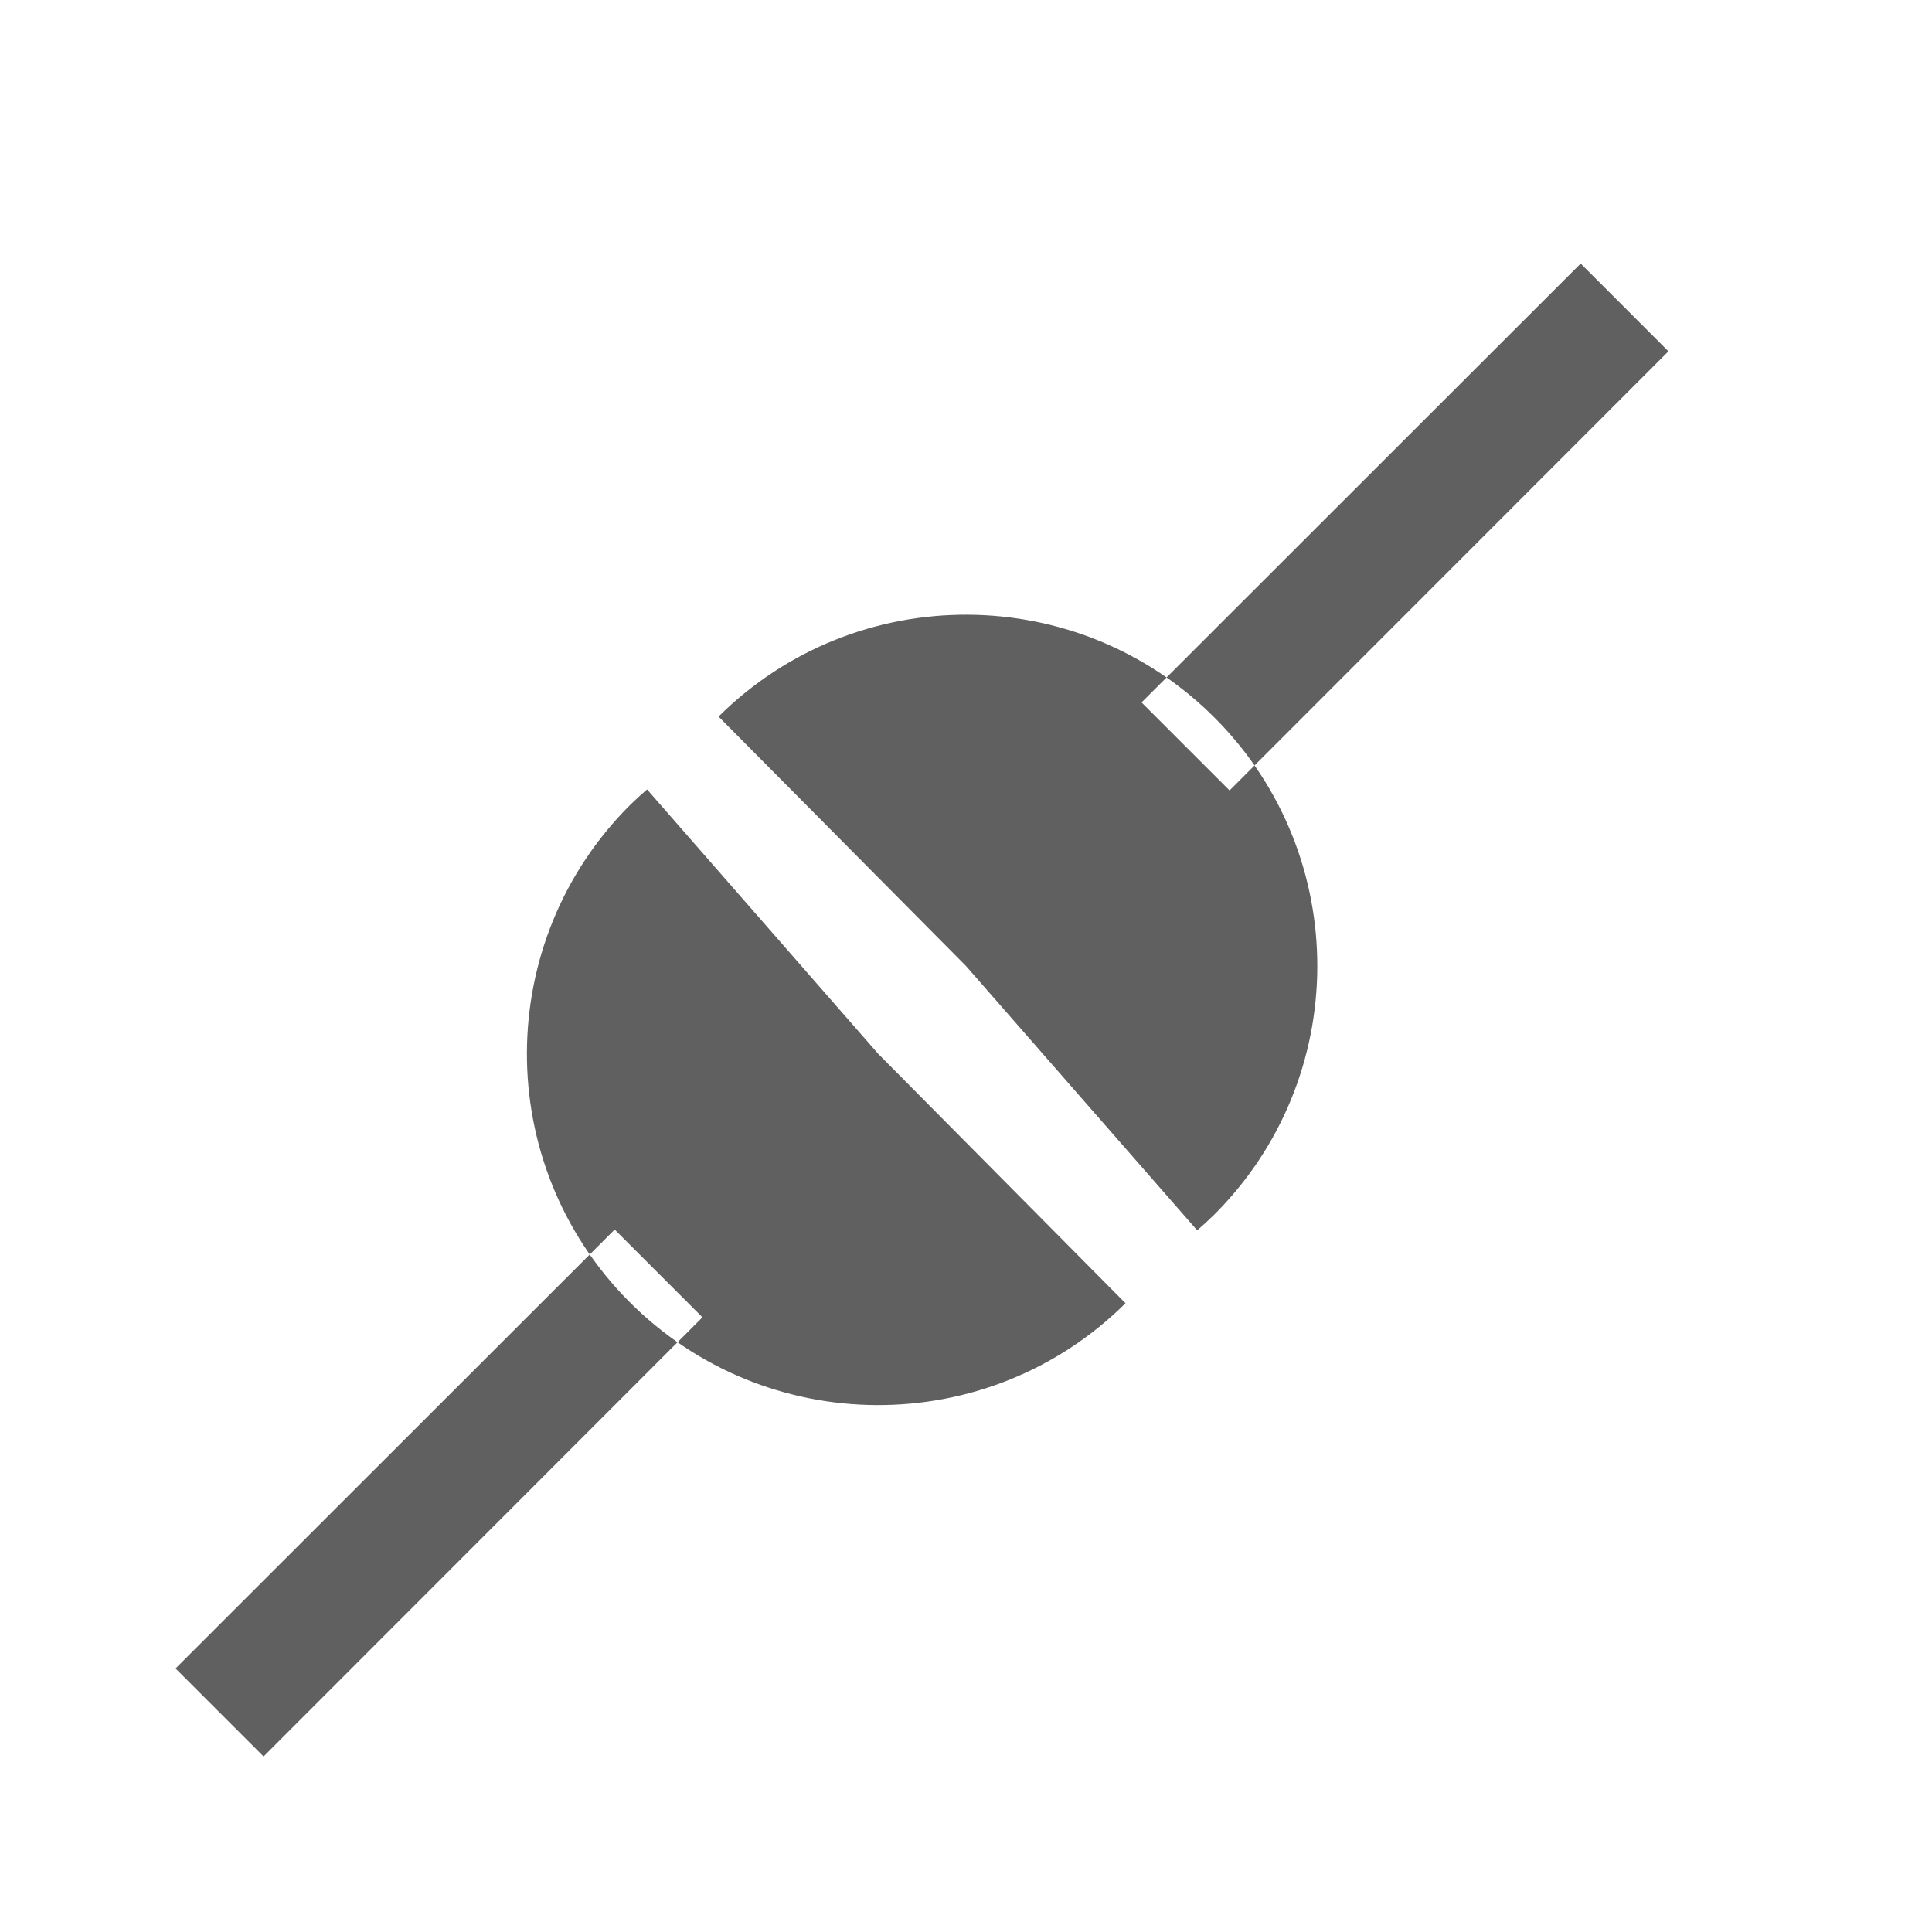
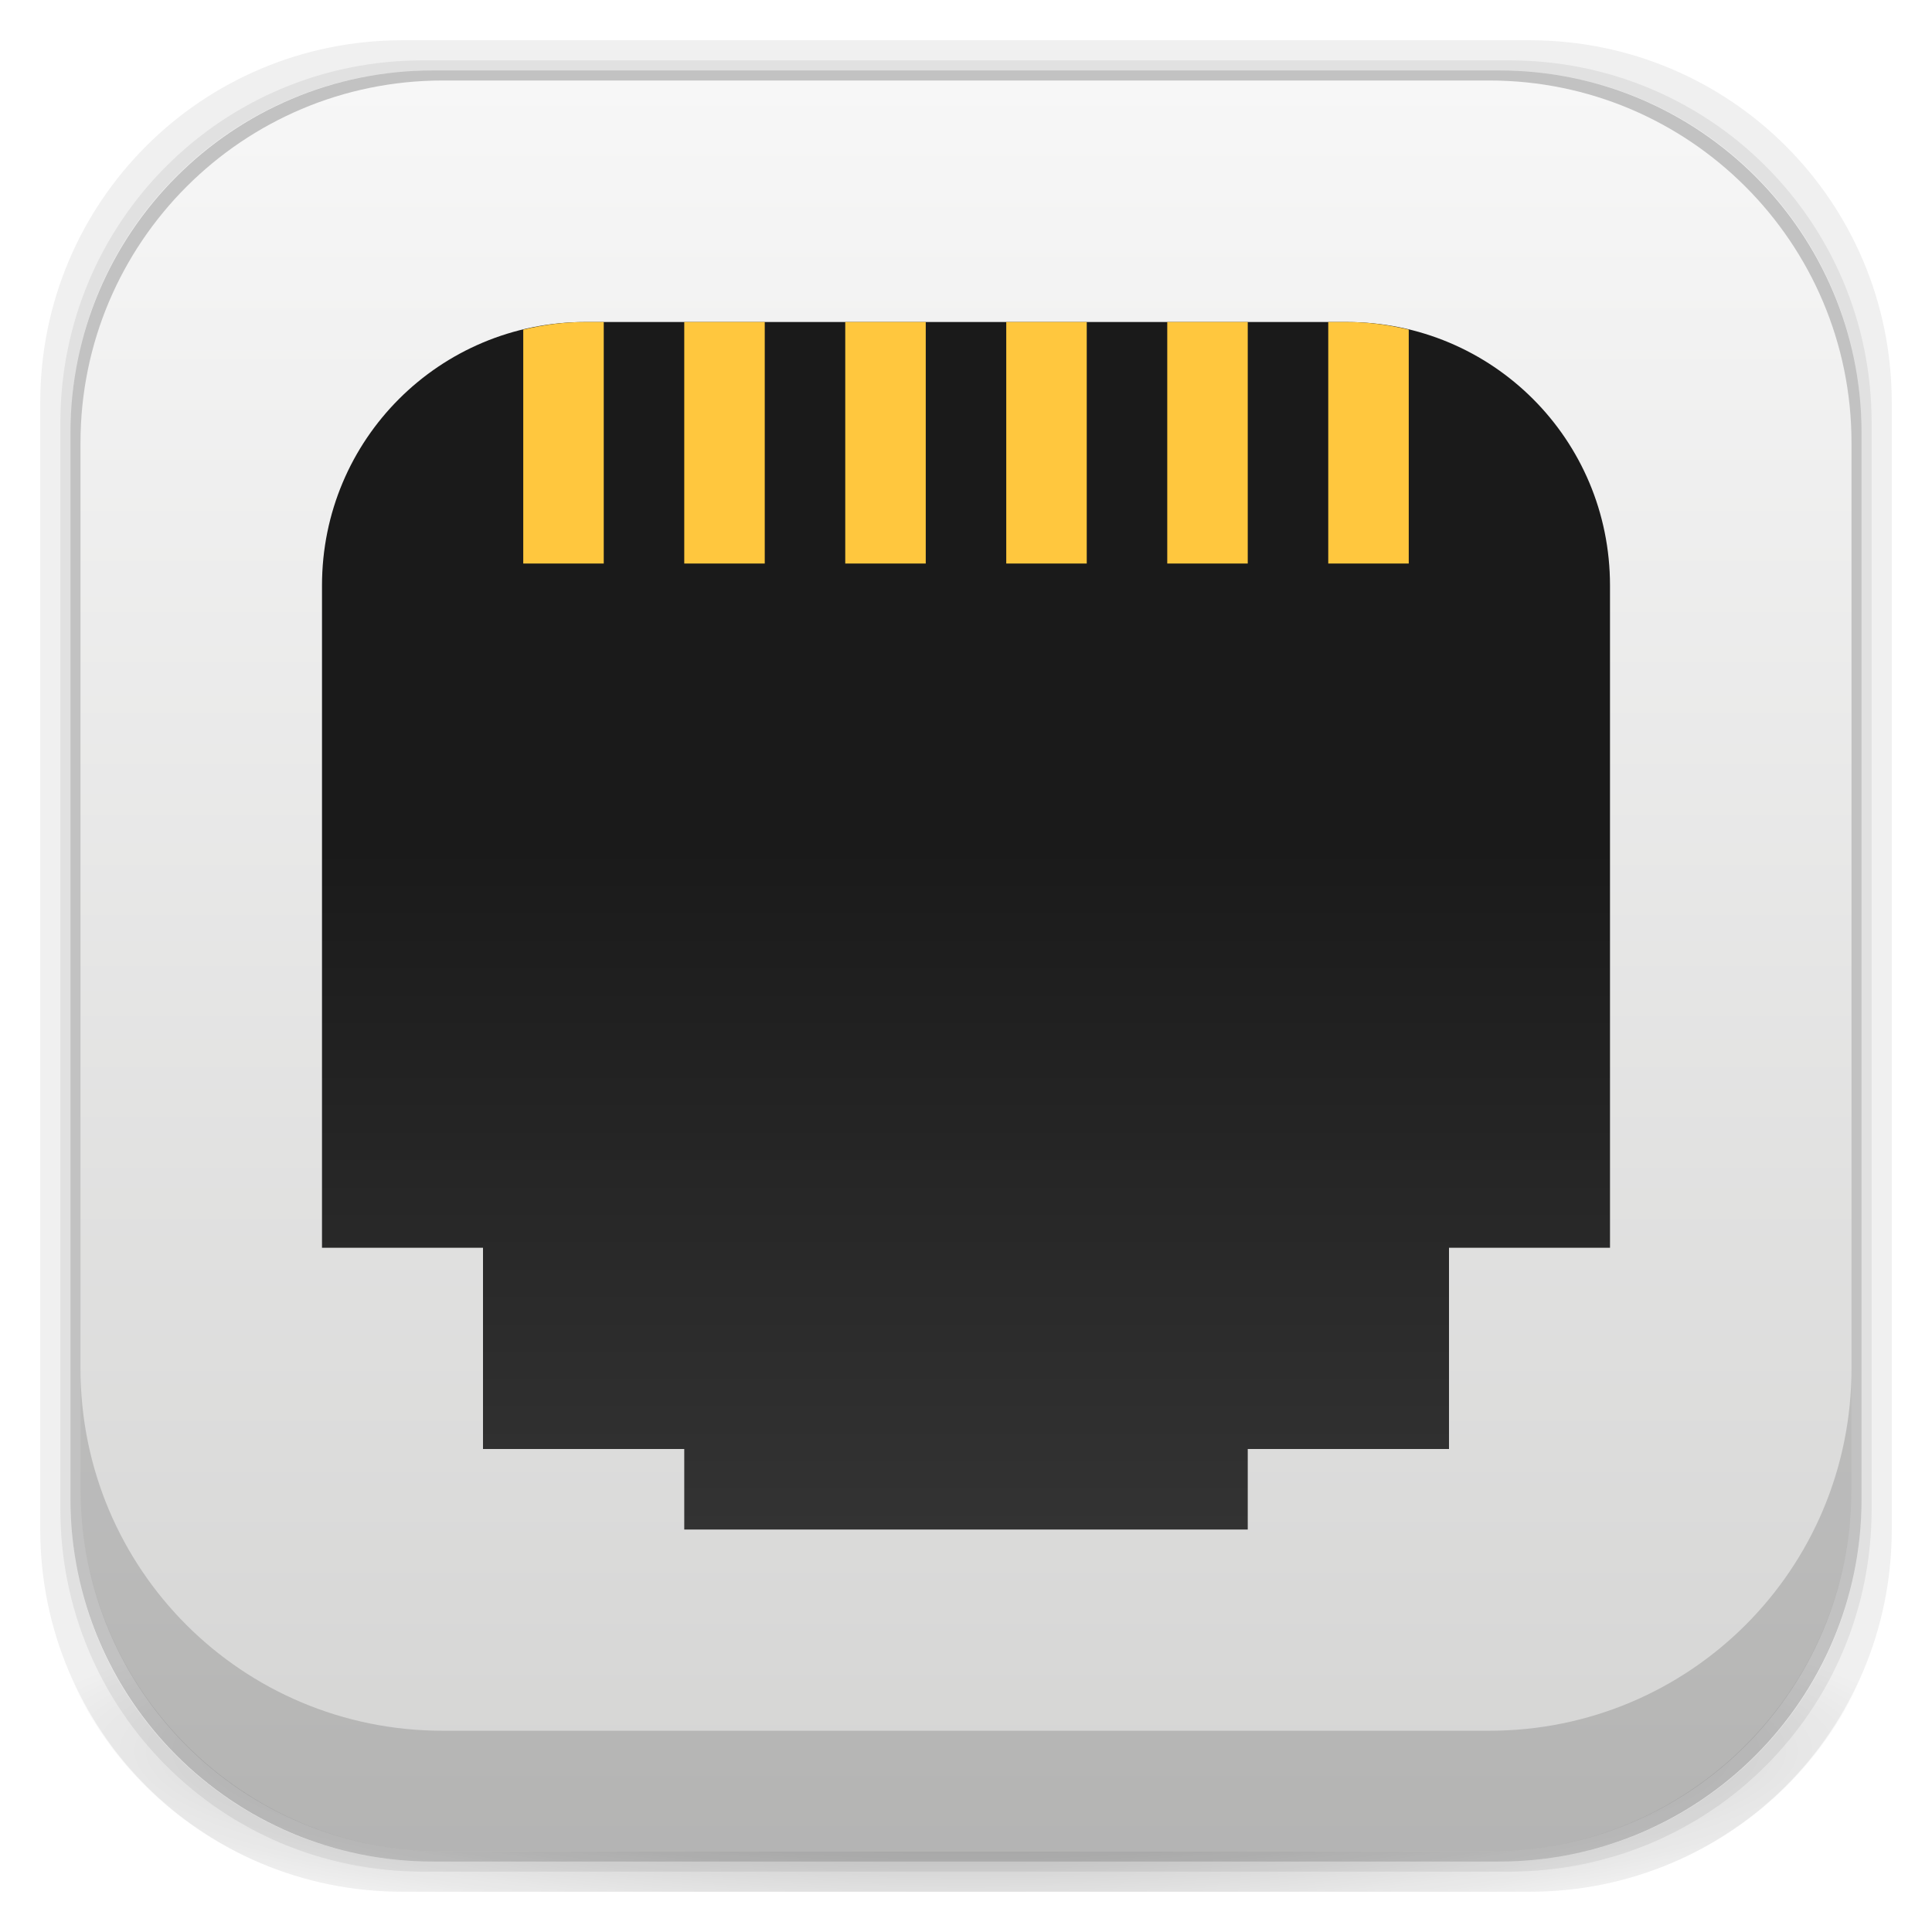
- <svg xmlns="http://www.w3.org/2000/svg" width="47.5" height="47.5" viewBox="0 0 38 38">
-   <g style="fill:#606060">
-     <path d="M 22.137 25.633 C 19.43 28.32 15.055 28.301 12.367 25.594 C 9.68 22.883 9.699 18.508 12.406 15.82 C 12.512 15.719 12.617 15.621 12.727 15.527 L 17.273 20.727 Z M 13.816 25.91 L 12.09 24.184 L 3.453 32.816 L 5.184 34.547 Z " />
-     <path d="M 14.133 14.094 C 16.844 11.406 21.219 11.426 23.906 14.133 C 26.594 16.844 26.574 21.219 23.867 23.906 C 23.762 24.008 23.656 24.105 23.547 24.199 L 19 19 Z M 32.816 6.91 L 31.09 5.184 L 22.453 13.816 L 24.184 15.547 Z " />
+ <svg xmlns="http://www.w3.org/2000/svg" xmlns:xlink="http://www.w3.org/1999/xlink" width="48" height="48" id="svg4230" version="1.1">
+   <defs id="defs4232">
+     <linearGradient id="linearGradient4250">
+       <stop style="stop-color:#333333;stop-opacity:1" offset="0" id="stop4252" />
+       <stop style="stop-color:#1a1a1a;stop-opacity:1" offset="1" id="stop4254" />
+     </linearGradient>
+     <linearGradient id="linearGradient4243">
+       <stop style="stop-color:#000000;stop-opacity:1;" offset="0" id="stop4245" />
+       <stop style="stop-color:#000000;stop-opacity:0;" offset="1" id="stop4247" />
+     </linearGradient>
+     <radialGradient xlink:href="#linearGradient4243" id="radialGradient4274" gradientUnits="userSpaceOnUse" gradientTransform="matrix(1.043478,0,0,0.1956518,-1.04348,35.18481)" cx="24" cy="42.5" fx="24" fy="42.5" r="23" />
+     <linearGradient xlink:href="#linearGradient3951" id="linearGradient3880" x1="25" y1="46" x2="25" y2="2" gradientUnits="userSpaceOnUse" />
+     <linearGradient id="linearGradient3951">
+       <stop style="stop-color:#d4d4d3;stop-opacity:1;" offset="0" id="stop3953" />
+       <stop style="stop-color:#f7f7f7;stop-opacity:1;" offset="1" id="stop3955" />
+     </linearGradient>
+     <linearGradient xlink:href="#linearGradient4250" id="linearGradient4256" x1="25" y1="38" x2="25" y2="21" gradientUnits="userSpaceOnUse" />
+   </defs>
+   <g id="layer3" style="display:inline">
+     <path style="opacity:0.06;fill:#000000;fill-opacity:1;stroke:none" d="M 10,1 C 5.014,1 1,5.014 1,10 l 0,28 c 0,4.986 4.014,9 9,9 l 28,0 c 4.986,0 9,-4.014 9,-9 L 47,10 C 47,5.014 42.986,1 38,1 L 10,1 z m 0.5,0.5 27,0 c 4.986,0 9,4.014 9,9 l 0,27 c 0,4.986 -4.014,9 -9,9 l -27,0 c -4.986,0 -9,-4.014 -9,-9 l 0,-27 c 0,-4.986 4.014,-9 9,-9 z" id="rect3829" />
+     <path style="opacity:0.12;fill:#000000;fill-opacity:1;stroke:none" d="m 10.5,1.5 c -4.986,0 -9,4.014 -9,9 l 0,27 c 0,4.986 4.014,9 9,9 l 27,0 c 4.986,0 9,-4.014 9,-9 l 0,-27 c 0,-4.986 -4.014,-9 -9,-9 l -27,0 z m 0.25,0.25 26.5,0 c 4.986,0 9,4.014 9,9 l 0,26.5 c 0,4.986 -4.014,9 -9,9 l -26.5,0 c -4.986,0 -9,-4.014 -9,-9 l 0,-26.5 c 0,-4.986 4.014,-9 9,-9 z" id="rect3827" />
+     <rect style="opacity:0.24;fill:#000000;fill-opacity:1;stroke:none" id="rect3038-4" width="44.5" height="44.5" x="1.75" y="1.75" ry="9" rx="9" />
+   </g>
+   <g id="layer6" style="display:inline">
+     <path style="opacity:0.3;fill:url(#radialGradient4274);fill-opacity:1;stroke:none" d="M 1.031,39 C 1.519,43.519 5.347,47 10,47 l 28,0 c 4.653,0 8.481,-3.481 8.969,-8 l -45.938,0 z" id="rect4241" />
+   </g>
+   <g id="layer2" style="display:inline">
+     <rect style="fill:url(#linearGradient3880);fill-opacity:1;stroke:none" id="rect3038" width="44" height="44" x="2" y="2" ry="9" rx="9" />
+     <path style="fill:url(#linearGradient4256);fill-opacity:1;stroke:none" d="M 14.545,8 C 10.919,8 8,10.919 8,14.545 L 8,27.455 8,31 l 4,0 0,5 5,0 0,2 14,0 0,-2 5,0 0,-5 4,0 0,-3.545 0,-12.91 C 40,10.919 37.081,8 33.455,8 Z" id="rect4226" />
+     <path style="opacity:1;fill:#ffc73e;fill-opacity:1;stroke:none;stroke-opacity:1" d="M 14.545 8 C 14.011 8 13.496 8.07 13 8.189 L 13 14 L 15 14 L 15 8 L 14.545 8 z M 17 8 L 17 14 L 19 14 L 19 8 L 17 8 z M 21 8 L 21 14 L 23 14 L 23 8 L 21 8 z M 25 8 L 25 14 L 27 14 L 27 8 L 25 8 z M 29 8 L 29 14 L 31 14 L 31 8 L 29 8 z M 33 8 L 33 14 L 35 14 L 35 8.189 C 34.504 8.07 33.989 8 33.455 8 L 33 8 z " id="rect4230" />
+   </g>
+   <g id="layer1" transform="translate(0,-1004.362)" style="display:inline" />
+   <g id="layer4" style="display:inline">
+     <path style="opacity:0.15;fill:#000000;fill-opacity:1;stroke:none" d="m 2,34 0,3 c 0,4.986 4.014,9 9,9 l 26,0 c 4.986,0 9,-4.014 9,-9 l 0,-3 c 0,4.986 -4.014,9 -9,9 L 11,43 C 6.014,43 2,38.986 2,34 z" id="rect3038-42" />
+   </g>
+   <g id="layer7" style="display:none">
+     <rect rx="9" ry="9" y="2" x="2" height="44" width="44" id="rect4169" style="fill:#abe1ad;fill-opacity:1;stroke:none;display:inline" />
  </g>
</svg>
